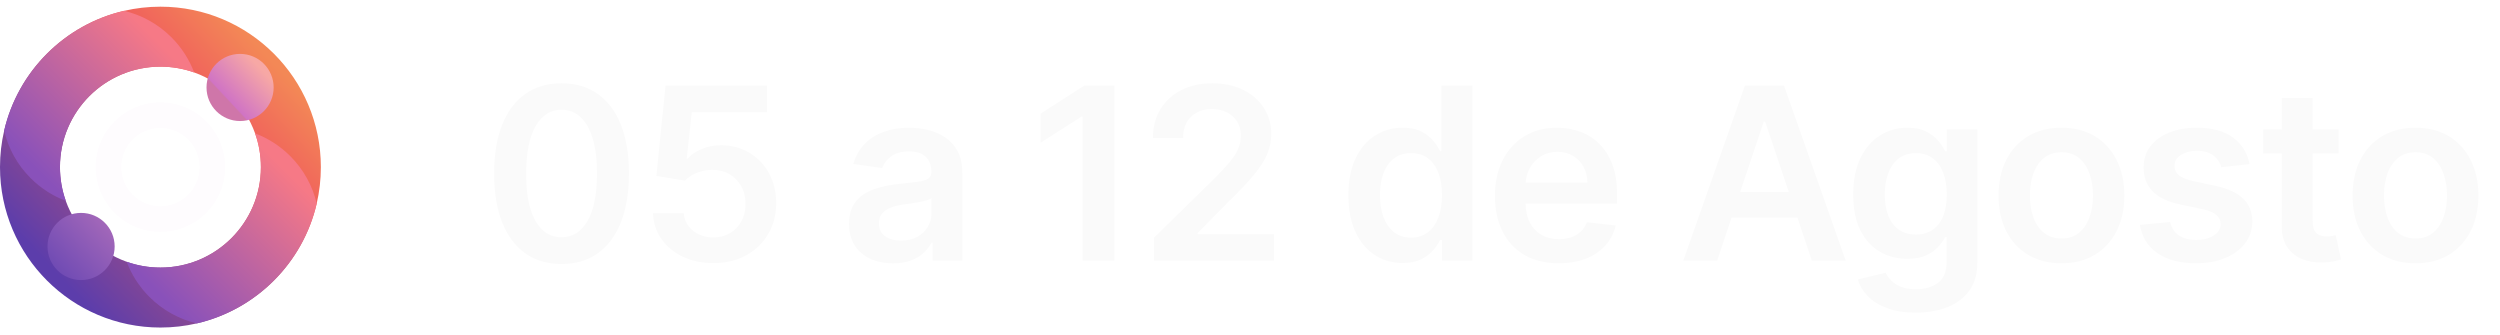
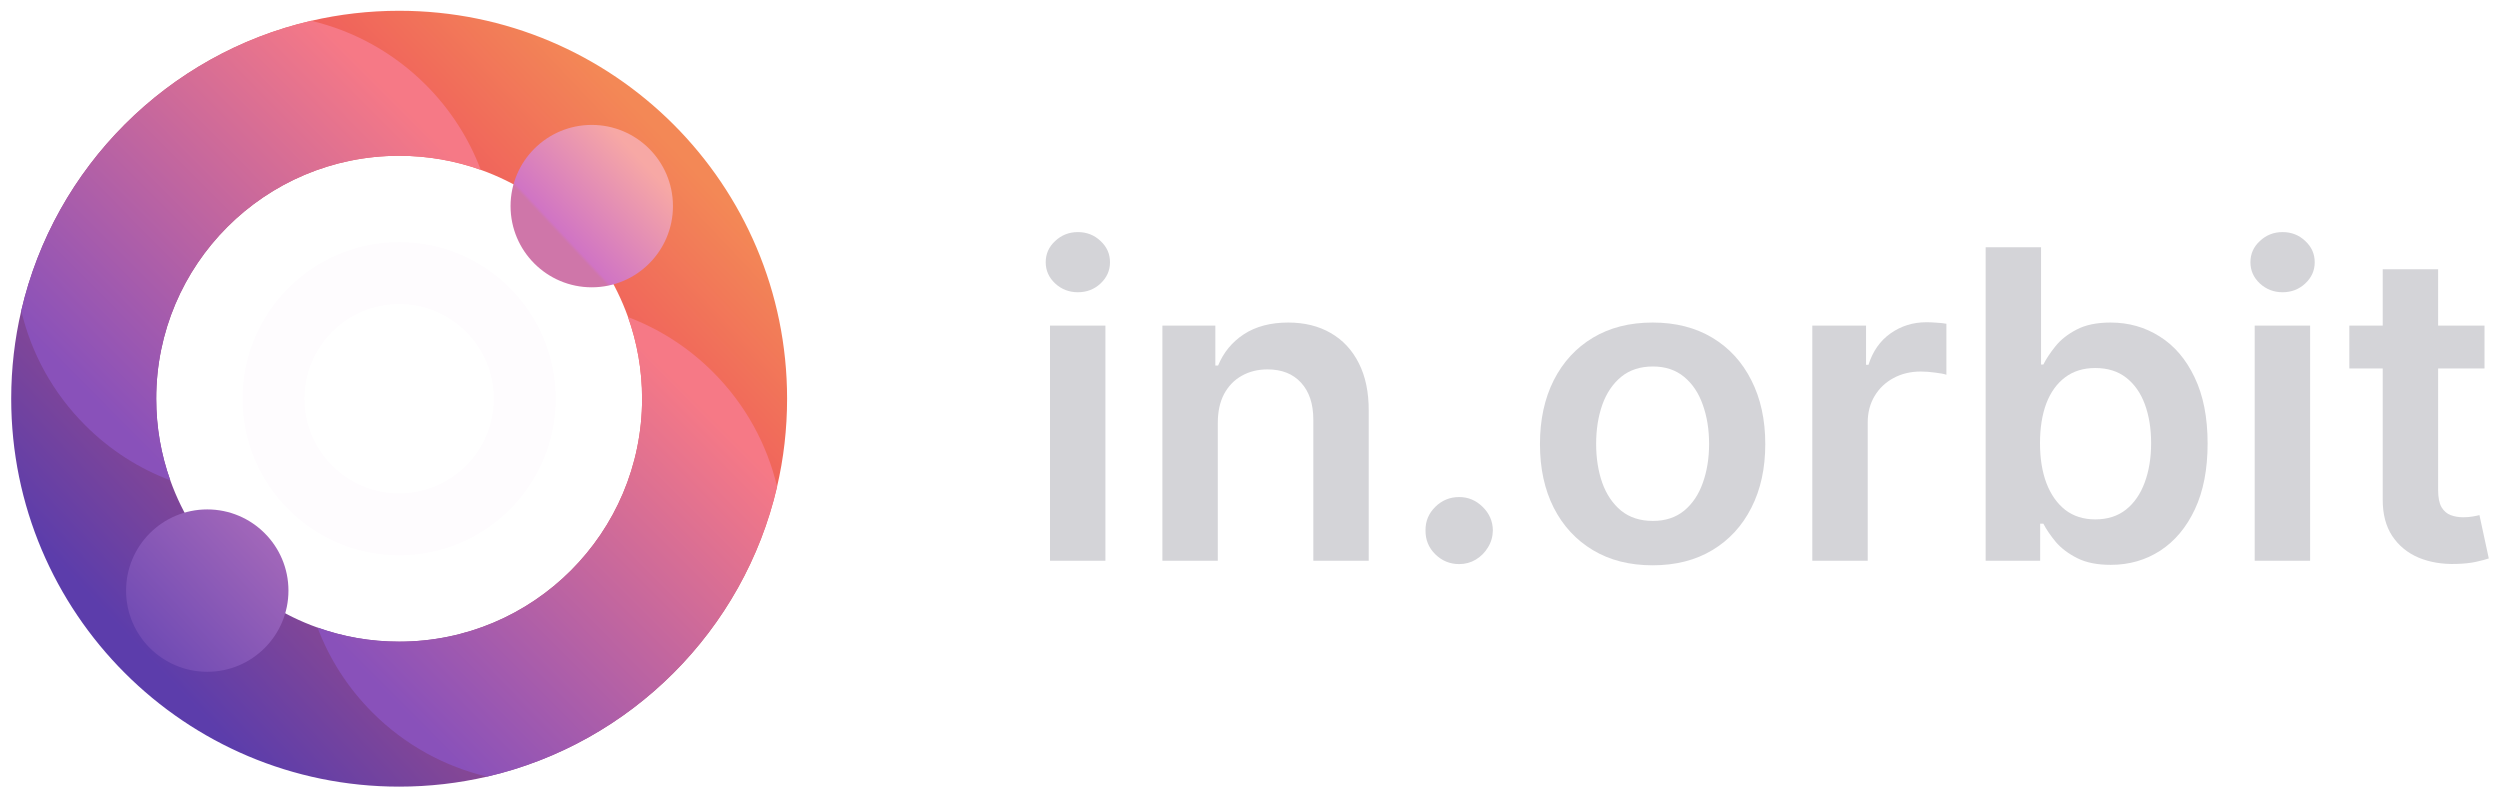
- <svg xmlns="http://www.w3.org/2000/svg" width="187" height="25" viewBox="0 0 187 25" fill="none">
-   <path d="M12 0.5C11.064 0.5 10.153 0.607 9.28 0.81C4.837 1.84 1.34 5.337 0.31 9.779C0.107 10.653 0 11.564 0 12.5C0 19.127 5.373 24.5 12 24.5C12.936 24.5 13.847 24.393 14.721 24.19C19.163 23.16 22.66 19.664 23.69 15.222C23.893 14.347 24 13.436 24 12.5C24 5.873 18.627 0.5 12 0.5ZM12 20.015C11.114 20.015 10.265 19.862 9.476 19.58C7.356 18.824 5.676 17.144 4.92 15.025C4.639 14.236 4.486 13.386 4.486 12.5C4.486 8.35 7.85 4.985 12 4.985C12.886 4.985 13.735 5.138 14.524 5.42C16.644 6.176 18.324 7.856 19.08 9.975C19.362 10.764 19.515 11.614 19.515 12.5C19.515 16.65 16.15 20.015 12 20.015Z" fill="url(#paint0_linear_84_199)" />
-   <path d="M12 7.657C9.325 7.657 7.157 9.825 7.157 12.5C7.157 15.175 9.325 17.343 12 17.343C14.675 17.343 16.843 15.175 16.843 12.5C16.843 9.825 14.675 7.657 12 7.657ZM12 15.429C10.383 15.429 9.071 14.118 9.071 12.5C9.071 10.883 10.383 9.572 12 9.572C13.617 9.572 14.929 10.883 14.929 12.5C14.929 14.118 13.618 15.429 12 15.429Z" fill="#FEFCFE" />
-   <path d="M14.524 5.42C13.735 5.138 12.886 4.985 12 4.985C7.85 4.985 4.485 8.35 4.485 12.5C4.485 13.386 4.639 14.236 4.92 15.025C3.961 14.662 3.062 14.095 2.29 13.323C1.277 12.31 0.617 11.078 0.31 9.779C1.34 5.337 4.837 1.84 9.28 0.81C10.578 1.117 11.81 1.777 12.823 2.79C13.595 3.562 14.162 4.461 14.524 5.42Z" fill="url(#paint1_linear_84_199)" />
-   <path d="M23.69 15.221C22.66 19.664 19.163 23.16 14.721 24.19C13.422 23.883 12.19 23.223 11.177 22.21C10.405 21.438 9.838 20.539 9.476 19.58C10.265 19.862 11.114 20.015 12 20.015C16.15 20.015 19.515 16.65 19.515 12.5C19.515 11.614 19.362 10.764 19.08 9.975C20.039 10.337 20.938 10.905 21.71 11.677C22.723 12.69 23.383 13.922 23.69 15.221Z" fill="url(#paint2_linear_84_199)" />
-   <path d="M6.064 20.948C7.451 20.948 8.576 19.823 8.576 18.436C8.576 17.049 7.451 15.925 6.064 15.925C4.677 15.925 3.553 17.049 3.553 18.436C3.553 19.823 4.677 20.948 6.064 20.948Z" fill="url(#paint3_linear_84_199)" />
-   <path d="M17.958 9.054C19.345 9.054 20.469 7.929 20.469 6.542C20.469 5.155 19.345 4.031 17.958 4.031C16.571 4.031 15.447 5.155 15.447 6.542C15.447 7.929 16.571 9.054 17.958 9.054Z" fill="url(#paint4_linear_84_199)" />
-   <path d="M42.003 19.749C40.95 19.749 40.047 19.483 39.292 18.95C38.542 18.413 37.965 17.64 37.56 16.63C37.16 15.616 36.959 14.395 36.959 12.967C36.964 11.54 37.166 10.325 37.566 9.324C37.971 8.318 38.549 7.551 39.299 7.023C40.053 6.494 40.954 6.23 42.003 6.23C43.051 6.23 43.952 6.494 44.706 7.023C45.461 7.551 46.038 8.318 46.439 9.324C46.843 10.329 47.046 11.544 47.046 12.967C47.046 14.399 46.843 15.622 46.439 16.636C46.038 17.646 45.461 18.418 44.706 18.95C43.956 19.483 43.055 19.749 42.003 19.749ZM42.003 17.749C42.821 17.749 43.466 17.346 43.939 16.541C44.417 15.731 44.655 14.54 44.655 12.967C44.655 11.928 44.547 11.054 44.329 10.347C44.112 9.639 43.805 9.107 43.409 8.749C43.013 8.386 42.544 8.205 42.003 8.205C41.189 8.205 40.545 8.61 40.072 9.42C39.599 10.225 39.361 11.408 39.356 12.967C39.352 14.011 39.456 14.889 39.669 15.601C39.887 16.312 40.194 16.849 40.59 17.212C40.986 17.57 41.457 17.749 42.003 17.749ZM53.361 19.679C52.508 19.679 51.746 19.519 51.072 19.2C50.399 18.876 49.864 18.433 49.468 17.87C49.076 17.308 48.867 16.664 48.842 15.94H51.143C51.185 16.477 51.418 16.916 51.84 17.256C52.261 17.593 52.769 17.761 53.361 17.761C53.825 17.761 54.239 17.655 54.601 17.442C54.963 17.229 55.249 16.933 55.457 16.553C55.666 16.174 55.769 15.742 55.764 15.256C55.769 14.761 55.664 14.322 55.451 13.939C55.238 13.555 54.946 13.255 54.575 13.038C54.205 12.816 53.778 12.705 53.297 12.705C52.905 12.701 52.519 12.773 52.14 12.923C51.761 13.072 51.46 13.268 51.239 13.511L49.097 13.159L49.781 6.409H57.375V8.391H51.744L51.367 11.861H51.443C51.686 11.576 52.029 11.339 52.472 11.152C52.916 10.96 53.401 10.864 53.93 10.864C54.722 10.864 55.43 11.052 56.052 11.427C56.674 11.798 57.164 12.309 57.522 12.961C57.88 13.613 58.059 14.359 58.059 15.198C58.059 16.063 57.859 16.834 57.458 17.512C57.062 18.185 56.51 18.716 55.803 19.104C55.099 19.487 54.285 19.679 53.361 19.679ZM66.796 19.698C66.174 19.698 65.614 19.587 65.115 19.366C64.621 19.14 64.228 18.808 63.939 18.369C63.653 17.93 63.511 17.389 63.511 16.745C63.511 16.191 63.613 15.733 63.817 15.371C64.022 15.008 64.301 14.719 64.655 14.501C65.008 14.284 65.407 14.12 65.85 14.009C66.297 13.894 66.76 13.811 67.237 13.76C67.812 13.7 68.279 13.647 68.637 13.6C68.995 13.549 69.255 13.472 69.417 13.37C69.583 13.264 69.666 13.099 69.666 12.878V12.839C69.666 12.358 69.523 11.985 69.238 11.721C68.952 11.457 68.541 11.325 68.004 11.325C67.437 11.325 66.988 11.448 66.655 11.695C66.327 11.943 66.106 12.234 65.991 12.571L63.83 12.264C64.001 11.668 64.282 11.169 64.674 10.768C65.066 10.364 65.545 10.061 66.112 9.861C66.679 9.656 67.305 9.554 67.991 9.554C68.464 9.554 68.935 9.609 69.404 9.72C69.873 9.831 70.301 10.014 70.689 10.27C71.076 10.521 71.388 10.864 71.622 11.299C71.861 11.734 71.98 12.277 71.98 12.929V19.5H69.755V18.151H69.679C69.538 18.424 69.34 18.68 69.084 18.918C68.833 19.153 68.516 19.342 68.132 19.487C67.753 19.628 67.307 19.698 66.796 19.698ZM67.397 17.998C67.861 17.998 68.264 17.906 68.605 17.723C68.946 17.535 69.208 17.288 69.391 16.982C69.579 16.675 69.672 16.34 69.672 15.978V14.821C69.6 14.881 69.476 14.936 69.302 14.987C69.131 15.038 68.939 15.083 68.726 15.121C68.513 15.16 68.302 15.194 68.094 15.224C67.885 15.254 67.704 15.279 67.55 15.3C67.205 15.347 66.896 15.424 66.623 15.53C66.351 15.637 66.135 15.786 65.978 15.978C65.82 16.166 65.741 16.408 65.741 16.707C65.741 17.133 65.897 17.454 66.208 17.672C66.519 17.889 66.915 17.998 67.397 17.998ZM83.35 6.409V19.5H80.979V8.717H80.902L77.841 10.673V8.499L81.094 6.409H83.35ZM86.314 19.5V17.787L90.859 13.332C91.294 12.893 91.656 12.503 91.946 12.162C92.236 11.821 92.453 11.491 92.598 11.171C92.743 10.852 92.815 10.511 92.815 10.148C92.815 9.735 92.721 9.381 92.534 9.087C92.346 8.789 92.088 8.559 91.76 8.397C91.432 8.235 91.059 8.154 90.642 8.154C90.211 8.154 89.834 8.244 89.51 8.423C89.186 8.597 88.935 8.847 88.756 9.17C88.581 9.494 88.494 9.88 88.494 10.327H86.238C86.238 9.496 86.427 8.774 86.806 8.161C87.186 7.547 87.708 7.072 88.373 6.735C89.042 6.398 89.809 6.23 90.674 6.23C91.552 6.23 92.323 6.394 92.988 6.722C93.652 7.05 94.168 7.5 94.534 8.071C94.905 8.642 95.091 9.294 95.091 10.027C95.091 10.517 94.997 10.999 94.809 11.472C94.622 11.945 94.292 12.469 93.819 13.044C93.35 13.619 92.692 14.316 91.844 15.134L89.587 17.429V17.518H95.289V19.5H86.314ZM104.908 19.673C104.137 19.673 103.446 19.474 102.837 19.078C102.228 18.682 101.746 18.107 101.392 17.352C101.039 16.598 100.862 15.682 100.862 14.604C100.862 13.513 101.041 12.592 101.399 11.842C101.761 11.088 102.249 10.519 102.862 10.136C103.476 9.748 104.16 9.554 104.914 9.554C105.49 9.554 105.963 9.652 106.333 9.848C106.704 10.04 106.998 10.272 107.215 10.545C107.433 10.813 107.601 11.067 107.72 11.305H107.816V6.409H110.137V19.5H107.861V17.953H107.72C107.601 18.192 107.429 18.445 107.203 18.714C106.977 18.978 106.679 19.204 106.308 19.391C105.937 19.579 105.47 19.673 104.908 19.673ZM105.554 17.774C106.044 17.774 106.461 17.642 106.806 17.378C107.152 17.109 107.414 16.736 107.593 16.259C107.772 15.782 107.861 15.226 107.861 14.591C107.861 13.956 107.772 13.404 107.593 12.935C107.418 12.467 107.158 12.102 106.813 11.842C106.472 11.582 106.052 11.452 105.554 11.452C105.038 11.452 104.607 11.587 104.262 11.855C103.917 12.124 103.657 12.494 103.482 12.967C103.308 13.44 103.22 13.982 103.22 14.591C103.22 15.204 103.308 15.752 103.482 16.234C103.661 16.711 103.924 17.088 104.269 17.365C104.618 17.638 105.046 17.774 105.554 17.774ZM116.589 19.692C115.605 19.692 114.754 19.487 114.039 19.078C113.327 18.665 112.779 18.081 112.396 17.327C112.012 16.568 111.82 15.675 111.82 14.648C111.82 13.639 112.012 12.752 112.396 11.989C112.784 11.222 113.325 10.626 114.019 10.2C114.714 9.769 115.53 9.554 116.467 9.554C117.073 9.554 117.644 9.652 118.181 9.848C118.722 10.04 119.199 10.338 119.612 10.743C120.03 11.148 120.358 11.663 120.597 12.29C120.835 12.912 120.955 13.653 120.955 14.514V15.224H112.907V13.664H118.737C118.732 13.221 118.637 12.827 118.449 12.482C118.262 12.132 117.999 11.857 117.663 11.657C117.33 11.457 116.943 11.357 116.499 11.357C116.026 11.357 115.611 11.472 115.253 11.702C114.895 11.928 114.616 12.226 114.416 12.597C114.22 12.963 114.119 13.366 114.115 13.805V15.166C114.115 15.737 114.22 16.227 114.428 16.636C114.637 17.041 114.929 17.352 115.304 17.57C115.679 17.783 116.118 17.889 116.621 17.889C116.958 17.889 117.262 17.842 117.535 17.749C117.808 17.651 118.044 17.508 118.244 17.32C118.445 17.133 118.596 16.901 118.698 16.624L120.859 16.866C120.722 17.438 120.463 17.936 120.079 18.362C119.7 18.784 119.214 19.112 118.622 19.347C118.029 19.577 117.352 19.692 116.589 19.692ZM128.44 19.5H125.909L130.518 6.409H133.445L138.061 19.5H135.529L132.033 9.094H131.931L128.44 19.5ZM128.524 14.367H135.427V16.272H128.524V14.367ZM143.294 23.386C142.463 23.386 141.749 23.273 141.152 23.048C140.556 22.826 140.076 22.528 139.714 22.153C139.352 21.778 139.1 21.362 138.96 20.906L141.044 20.401C141.137 20.593 141.274 20.783 141.453 20.97C141.632 21.162 141.872 21.32 142.175 21.443C142.482 21.571 142.867 21.635 143.332 21.635C143.988 21.635 144.531 21.475 144.962 21.155C145.392 20.84 145.607 20.32 145.607 19.596V17.736H145.492C145.373 17.974 145.198 18.22 144.968 18.471C144.742 18.722 144.442 18.933 144.067 19.104C143.696 19.274 143.23 19.359 142.667 19.359C141.913 19.359 141.229 19.183 140.615 18.829C140.006 18.471 139.52 17.938 139.158 17.231C138.8 16.519 138.621 15.629 138.621 14.559C138.621 13.481 138.8 12.571 139.158 11.829C139.52 11.084 140.008 10.519 140.622 10.136C141.235 9.748 141.919 9.554 142.674 9.554C143.249 9.554 143.722 9.652 144.093 9.848C144.468 10.04 144.766 10.272 144.987 10.545C145.209 10.813 145.377 11.067 145.492 11.305H145.62V9.682H147.902V19.66C147.902 20.499 147.702 21.194 147.301 21.744C146.901 22.293 146.353 22.704 145.659 22.977C144.964 23.25 144.176 23.386 143.294 23.386ZM143.313 17.544C143.803 17.544 144.22 17.425 144.566 17.186C144.911 16.947 145.173 16.604 145.352 16.157C145.531 15.71 145.62 15.173 145.62 14.546C145.62 13.928 145.531 13.387 145.352 12.923C145.177 12.458 144.917 12.098 144.572 11.842C144.231 11.582 143.811 11.452 143.313 11.452C142.797 11.452 142.367 11.587 142.022 11.855C141.676 12.124 141.416 12.492 141.242 12.961C141.067 13.425 140.98 13.954 140.98 14.546C140.98 15.147 141.067 15.673 141.242 16.125C141.421 16.572 141.683 16.922 142.028 17.173C142.377 17.421 142.806 17.544 143.313 17.544ZM154.196 19.692C153.238 19.692 152.407 19.481 151.703 19.059C151 18.637 150.455 18.047 150.067 17.288C149.684 16.53 149.492 15.643 149.492 14.629C149.492 13.615 149.684 12.727 150.067 11.964C150.455 11.201 151 10.609 151.703 10.187C152.407 9.765 153.238 9.554 154.196 9.554C155.155 9.554 155.986 9.765 156.689 10.187C157.392 10.609 157.936 11.201 158.319 11.964C158.707 12.727 158.901 13.615 158.901 14.629C158.901 15.643 158.707 16.53 158.319 17.288C157.936 18.047 157.392 18.637 156.689 19.059C155.986 19.481 155.155 19.692 154.196 19.692ZM154.209 17.838C154.729 17.838 155.164 17.695 155.513 17.41C155.863 17.12 156.122 16.732 156.293 16.246C156.468 15.761 156.555 15.22 156.555 14.623C156.555 14.022 156.468 13.479 156.293 12.993C156.122 12.503 155.863 12.113 155.513 11.823C155.164 11.533 154.729 11.389 154.209 11.389C153.676 11.389 153.233 11.533 152.88 11.823C152.53 12.113 152.268 12.503 152.093 12.993C151.923 13.479 151.838 14.022 151.838 14.623C151.838 15.22 151.923 15.761 152.093 16.246C152.268 16.732 152.53 17.12 152.88 17.41C153.233 17.695 153.676 17.838 154.209 17.838ZM168.265 12.277L166.155 12.507C166.096 12.294 165.991 12.094 165.842 11.906C165.697 11.719 165.501 11.568 165.254 11.452C165.007 11.337 164.704 11.28 164.346 11.28C163.865 11.28 163.46 11.384 163.132 11.593C162.808 11.802 162.648 12.072 162.653 12.405C162.648 12.69 162.753 12.923 162.966 13.102C163.183 13.28 163.541 13.428 164.04 13.543L165.714 13.901C166.643 14.101 167.334 14.418 167.785 14.853C168.241 15.288 168.471 15.857 168.476 16.56C168.471 17.178 168.29 17.723 167.932 18.196C167.579 18.665 167.087 19.031 166.456 19.296C165.825 19.56 165.101 19.692 164.283 19.692C163.081 19.692 162.114 19.44 161.381 18.938C160.648 18.43 160.211 17.725 160.07 16.822L162.327 16.604C162.429 17.048 162.646 17.382 162.979 17.608C163.311 17.834 163.743 17.947 164.276 17.947C164.826 17.947 165.267 17.834 165.599 17.608C165.936 17.382 166.104 17.103 166.104 16.771C166.104 16.489 165.996 16.257 165.778 16.074C165.565 15.891 165.233 15.75 164.781 15.652L163.106 15.3C162.165 15.104 161.468 14.774 161.016 14.31C160.565 13.841 160.341 13.249 160.345 12.533C160.341 11.928 160.505 11.403 160.837 10.96C161.174 10.513 161.64 10.168 162.237 9.925C162.838 9.678 163.53 9.554 164.315 9.554C165.465 9.554 166.371 9.799 167.031 10.289C167.696 10.779 168.107 11.442 168.265 12.277ZM174.926 9.682V11.472H169.282V9.682H174.926ZM170.676 7.33H172.99V16.547C172.99 16.858 173.037 17.097 173.13 17.263C173.228 17.425 173.356 17.535 173.514 17.595C173.671 17.655 173.846 17.685 174.038 17.685C174.183 17.685 174.315 17.674 174.434 17.653C174.558 17.631 174.652 17.612 174.716 17.595L175.105 19.404C174.982 19.447 174.805 19.494 174.575 19.545C174.349 19.596 174.072 19.626 173.744 19.634C173.164 19.651 172.642 19.564 172.178 19.372C171.713 19.176 171.345 18.874 171.072 18.465C170.804 18.055 170.671 17.544 170.676 16.93V7.33ZM180.679 19.692C179.72 19.692 178.889 19.481 178.186 19.059C177.483 18.637 176.937 18.047 176.55 17.288C176.166 16.53 175.974 15.643 175.974 14.629C175.974 13.615 176.166 12.727 176.55 11.964C176.937 11.201 177.483 10.609 178.186 10.187C178.889 9.765 179.72 9.554 180.679 9.554C181.638 9.554 182.469 9.765 183.172 10.187C183.875 10.609 184.418 11.201 184.802 11.964C185.19 12.727 185.383 13.615 185.383 14.629C185.383 15.643 185.19 16.53 184.802 17.288C184.418 18.047 183.875 18.637 183.172 19.059C182.469 19.481 181.638 19.692 180.679 19.692ZM180.692 17.838C181.212 17.838 181.646 17.695 181.996 17.41C182.345 17.12 182.605 16.732 182.775 16.246C182.95 15.761 183.038 15.22 183.038 14.623C183.038 14.022 182.95 13.479 182.775 12.993C182.605 12.503 182.345 12.113 181.996 11.823C181.646 11.533 181.212 11.389 180.692 11.389C180.159 11.389 179.716 11.533 179.362 11.823C179.013 12.113 178.751 12.503 178.576 12.993C178.405 13.479 178.32 14.022 178.32 14.623C178.32 15.22 178.405 15.761 178.576 16.246C178.751 16.732 179.013 17.12 179.362 17.41C179.716 17.695 180.159 17.838 180.692 17.838Z" fill="#FAFAFA" />
+ <svg xmlns="http://www.w3.org/2000/svg" width="116" height="37" viewBox="0 0 116 37" fill="none">
+   <path d="M18.52 0.5C17.117 0.5 15.751 0.661 14.44 0.965C7.775 2.509 2.53 7.755 0.986 14.419C0.681 15.73 0.52 17.096 0.52 18.5C0.52 28.441 8.579 36.5 18.52 36.5C19.924 36.5 21.29 36.339 22.601 36.035C29.265 34.491 34.511 29.246 36.056 22.582C36.361 21.271 36.521 19.904 36.521 18.5C36.521 8.559 28.462 0.5 18.52 0.5ZM18.52 29.772C17.192 29.772 15.917 29.543 14.734 29.12C11.555 27.987 9.034 25.466 7.901 22.287C7.478 21.104 7.249 19.829 7.249 18.5C7.249 12.274 12.295 7.228 18.52 7.228C19.849 7.228 21.123 7.457 22.307 7.88C25.486 9.013 28.007 11.534 29.141 14.713C29.563 15.896 29.793 17.171 29.793 18.5C29.793 24.726 24.746 29.772 18.52 29.772Z" fill="url(#paint0_linear_84_244)" />
+   <path d="M18.52 11.235C14.508 11.235 11.255 14.488 11.255 18.5C11.255 22.512 14.508 25.765 18.52 25.765C22.532 25.765 25.785 22.512 25.785 18.5C25.785 14.488 22.533 11.235 18.52 11.235ZM18.52 22.893C16.095 22.893 14.127 20.926 14.127 18.5C14.127 16.074 16.095 14.107 18.52 14.107C20.946 14.107 22.913 16.074 22.913 18.5C22.913 20.926 20.947 22.893 18.52 22.893Z" fill="#FEFCFE" />
+   <path d="M22.307 7.88C21.123 7.457 19.849 7.228 18.52 7.228C12.295 7.228 7.249 12.275 7.249 18.5C7.249 19.829 7.478 21.104 7.901 22.287C6.462 21.744 5.113 20.893 3.956 19.735C2.436 18.216 1.446 16.368 0.986 14.419C2.53 7.755 7.775 2.51 14.44 0.965C16.388 1.426 18.236 2.416 19.755 3.935C20.913 5.093 21.763 6.441 22.307 7.88Z" fill="url(#paint1_linear_84_244)" />
+   <path d="M36.056 22.582C34.511 29.246 29.265 34.491 22.601 36.035C20.654 35.574 18.806 34.584 17.286 33.065C16.128 31.907 15.277 30.558 14.734 29.12C15.917 29.543 17.192 29.773 18.52 29.773C24.746 29.773 29.793 24.726 29.793 18.5C29.793 17.171 29.563 15.896 29.141 14.713C30.579 15.256 31.927 16.107 33.085 17.265C34.605 18.785 35.595 20.634 36.056 22.582Z" fill="url(#paint2_linear_84_244)" />
+   <path d="M9.617 31.171C11.697 31.171 13.384 29.485 13.384 27.404C13.384 25.324 11.697 23.637 9.617 23.637C7.536 23.637 5.85 25.324 5.85 27.404C5.85 29.485 7.536 31.171 9.617 31.171Z" fill="url(#paint3_linear_84_244)" />
+   <path d="M27.457 13.331C29.538 13.331 31.225 11.644 31.225 9.563C31.225 7.483 29.538 5.796 27.457 5.796C25.377 5.796 23.69 7.483 23.69 9.563C23.69 11.644 25.377 13.331 27.457 13.331Z" fill="url(#paint4_linear_84_244)" />
+   <path d="M115.281 15.109V17.097H109.009V15.109H115.281ZM110.558 12.495H113.129V22.737C113.129 23.082 113.181 23.347 113.285 23.532C113.394 23.712 113.536 23.835 113.711 23.901C113.886 23.968 114.08 24.001 114.293 24.001C114.454 24.001 114.601 23.989 114.734 23.965C114.871 23.942 114.975 23.92 115.046 23.901L115.48 25.911C115.342 25.959 115.146 26.011 114.89 26.068C114.639 26.124 114.331 26.157 113.967 26.167C113.323 26.186 112.743 26.089 112.227 25.876C111.711 25.658 111.301 25.322 110.998 24.867C110.7 24.413 110.553 23.845 110.558 23.163V12.495Z" fill="#D4D4D8" />
+   <path d="M104.618 26.018V15.108H107.189V26.018H104.618ZM105.911 13.56C105.504 13.56 105.153 13.425 104.86 13.155C104.566 12.881 104.42 12.552 104.42 12.168C104.42 11.78 104.566 11.451 104.86 11.181C105.153 10.906 105.504 10.769 105.911 10.769C106.323 10.769 106.673 10.906 106.962 11.181C107.256 11.451 107.403 11.78 107.403 12.168C107.403 12.552 107.256 12.881 106.962 13.155C106.673 13.425 106.323 13.56 105.911 13.56Z" fill="#D4D4D8" />
+   <path d="M92.134 26.018V11.472H94.705V16.913H94.812C94.945 16.647 95.132 16.366 95.373 16.067C95.615 15.764 95.941 15.506 96.353 15.293C96.765 15.075 97.291 14.966 97.93 14.966C98.773 14.966 99.533 15.182 100.21 15.613C100.892 16.039 101.431 16.671 101.829 17.509C102.231 18.342 102.433 19.365 102.433 20.577C102.433 21.775 102.236 22.793 101.843 23.631C101.45 24.469 100.915 25.108 100.238 25.549C99.561 25.989 98.794 26.209 97.937 26.209C97.312 26.209 96.793 26.105 96.382 25.897C95.97 25.689 95.638 25.438 95.387 25.144C95.141 24.846 94.949 24.564 94.812 24.299H94.663V26.018H92.134ZM94.656 20.563C94.656 21.269 94.755 21.887 94.954 22.417C95.158 22.947 95.449 23.361 95.828 23.66C96.211 23.953 96.675 24.1 97.22 24.1C97.788 24.1 98.264 23.948 98.647 23.645C99.031 23.338 99.32 22.919 99.514 22.388C99.713 21.853 99.812 21.245 99.812 20.563C99.812 19.886 99.715 19.285 99.521 18.759C99.327 18.233 99.038 17.822 98.654 17.523C98.271 17.225 97.793 17.076 97.22 17.076C96.67 17.076 96.204 17.22 95.82 17.509C95.437 17.798 95.146 18.203 94.947 18.724C94.753 19.244 94.656 19.858 94.656 20.563Z" fill="#D4D4D8" />
+   <path d="M84.091 26.017V15.108H86.584V16.927H86.698C86.897 16.297 87.237 15.812 87.72 15.471C88.208 15.125 88.764 14.952 89.389 14.952C89.531 14.952 89.69 14.959 89.865 14.973C90.045 14.983 90.194 14.999 90.313 15.023V17.388C90.204 17.35 90.031 17.317 89.794 17.289C89.562 17.256 89.337 17.239 89.12 17.239C88.651 17.239 88.229 17.341 87.855 17.544C87.486 17.743 87.195 18.02 86.982 18.375C86.769 18.731 86.662 19.14 86.662 19.604V26.017H84.091Z" fill="#D4D4D8" />
+   <path d="M76.682 26.23C75.616 26.23 74.693 25.996 73.912 25.527C73.13 25.059 72.524 24.403 72.094 23.56C71.667 22.717 71.454 21.732 71.454 20.605C71.454 19.479 71.667 18.491 72.094 17.644C72.524 16.796 73.13 16.138 73.912 15.669C74.693 15.201 75.616 14.966 76.682 14.966C77.747 14.966 78.67 15.201 79.451 15.669C80.233 16.138 80.836 16.796 81.263 17.644C81.694 18.491 81.909 19.479 81.909 20.605C81.909 21.732 81.694 22.717 81.263 23.56C80.836 24.403 80.233 25.059 79.451 25.527C78.67 25.996 77.747 26.23 76.682 26.23ZM76.696 24.171C77.273 24.171 77.756 24.012 78.145 23.695C78.533 23.373 78.822 22.942 79.011 22.402C79.205 21.863 79.302 21.261 79.302 20.598C79.302 19.931 79.205 19.327 79.011 18.787C78.822 18.243 78.533 17.81 78.145 17.488C77.756 17.166 77.273 17.005 76.696 17.005C76.104 17.005 75.612 17.166 75.219 17.488C74.83 17.81 74.539 18.243 74.345 18.787C74.156 19.327 74.061 19.931 74.061 20.598C74.061 21.261 74.156 21.863 74.345 22.402C74.539 22.942 74.83 23.373 75.219 23.695C75.612 24.012 76.104 24.171 76.696 24.171Z" fill="#D4D4D8" />
+   <path d="M67.706 26.174C67.275 26.174 66.906 26.022 66.598 25.719C66.29 25.416 66.139 25.047 66.144 24.611C66.139 24.185 66.29 23.821 66.598 23.517C66.906 23.215 67.275 23.063 67.706 23.063C68.123 23.063 68.485 23.215 68.793 23.517C69.105 23.821 69.264 24.185 69.269 24.611C69.264 24.9 69.188 25.163 69.041 25.4C68.899 25.636 68.71 25.826 68.473 25.968C68.241 26.105 67.986 26.174 67.706 26.174Z" fill="#D4D4D8" />
+   <path d="M56.506 19.625V26.017H53.935V15.108H56.392V16.962H56.52C56.771 16.351 57.171 15.866 57.72 15.506C58.274 15.146 58.959 14.966 59.773 14.966C60.526 14.966 61.181 15.127 61.74 15.449C62.304 15.771 62.739 16.238 63.047 16.848C63.359 17.459 63.513 18.2 63.509 19.071V26.017H60.938V19.469C60.938 18.74 60.748 18.169 60.37 17.758C59.995 17.346 59.477 17.14 58.814 17.14C58.364 17.14 57.964 17.239 57.614 17.438C57.268 17.632 56.996 17.914 56.797 18.283C56.603 18.652 56.506 19.1 56.506 19.625Z" fill="#D4D4D8" />
+   <path d="M48.72 26.018V15.108H51.291V26.018H48.72ZM50.013 13.56C49.605 13.56 49.255 13.425 48.962 13.155C48.668 12.881 48.521 12.552 48.521 12.168C48.521 11.78 48.668 11.451 48.962 11.181C49.255 10.906 49.605 10.769 50.013 10.769C50.425 10.769 50.775 10.906 51.064 11.181C51.357 11.451 51.504 11.78 51.504 12.168C51.504 12.552 51.357 12.881 51.064 13.155C50.775 13.425 50.425 13.56 50.013 13.56Z" fill="#D4D4D8" />
  <defs>
-     <linearGradient id="paint0_linear_84_199" x1="20.37" y1="4.591" x2="3.89" y2="20.163" gradientUnits="userSpaceOnUse">
+     <linearGradient id="paint0_linear_84_244" x1="31.076" y1="6.636" x2="6.356" y2="29.995" gradientUnits="userSpaceOnUse">
      <stop stop-color="#F38856" />
      <stop offset="0.23" stop-color="#F0625C" />
      <stop offset="1" stop-color="#5C3DAB" />
    </linearGradient>
-     <linearGradient id="paint1_linear_84_199" x1="11.241" y1="2.534" x2="1.867" y2="11.858" gradientUnits="userSpaceOnUse">
+     <linearGradient id="paint1_linear_84_244" x1="17.381" y1="3.552" x2="3.32" y2="17.537" gradientUnits="userSpaceOnUse">
      <stop stop-color="#F67986" />
      <stop offset="1" stop-color="#8951BA" />
    </linearGradient>
-     <linearGradient id="paint2_linear_84_199" x1="21.962" y1="13.313" x2="12.588" y2="22.637" gradientUnits="userSpaceOnUse">
+     <linearGradient id="paint2_linear_84_244" x1="33.463" y1="19.72" x2="19.402" y2="33.706" gradientUnits="userSpaceOnUse">
      <stop stop-color="#F67986" />
      <stop offset="1" stop-color="#8951BA" />
    </linearGradient>
-     <linearGradient id="paint3_linear_84_199" x1="7.898" y1="16.72" x2="4.23" y2="20.152" gradientUnits="userSpaceOnUse">
+     <linearGradient id="paint3_linear_84_244" x1="12.367" y1="24.831" x2="6.866" y2="29.978" gradientUnits="userSpaceOnUse">
      <stop stop-color="#A267B9" />
      <stop offset="1" stop-color="#704BB4" />
    </linearGradient>
-     <linearGradient id="paint4_linear_84_199" x1="19.485" y1="5.113" x2="16.981" y2="7.456" gradientUnits="userSpaceOnUse">
+     <linearGradient id="paint4_linear_84_244" x1="29.747" y1="7.42" x2="25.992" y2="10.935" gradientUnits="userSpaceOnUse">
      <stop stop-color="#F7A8A5" />
      <stop offset="0.97" stop-color="#D074C4" />
      <stop offset="1" stop-color="#CF76A9" />
    </linearGradient>
  </defs>
</svg>
